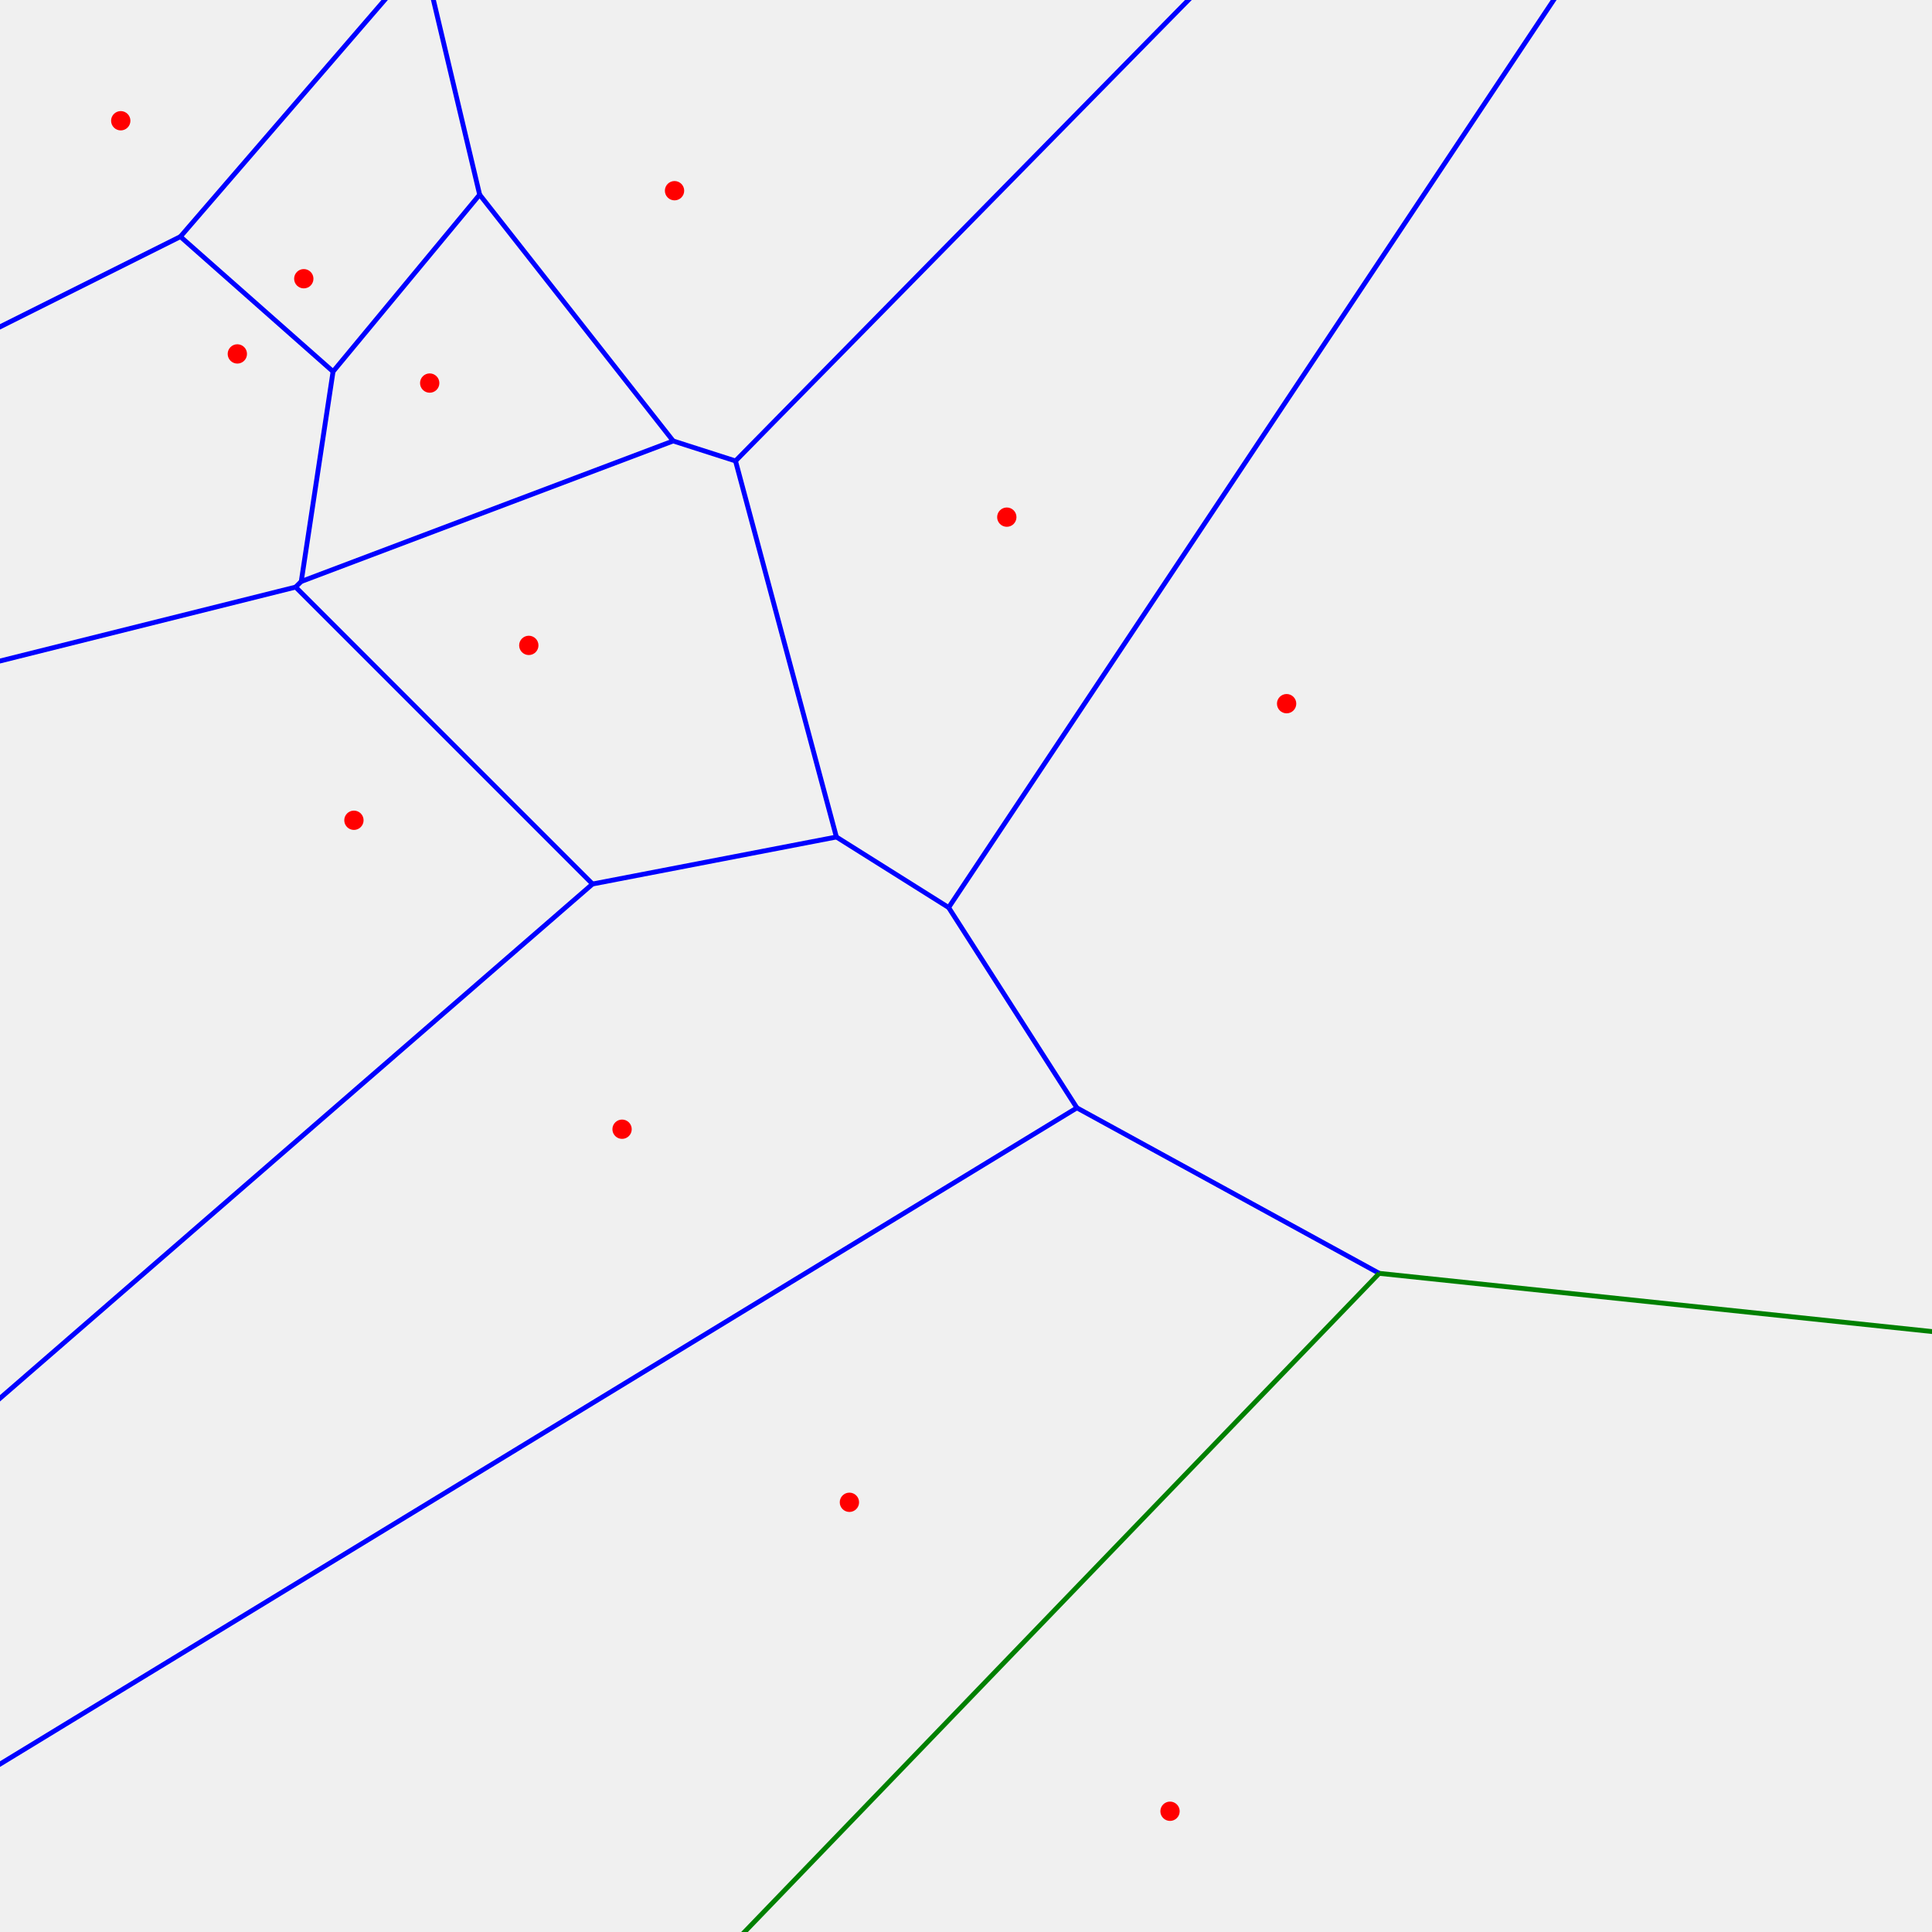
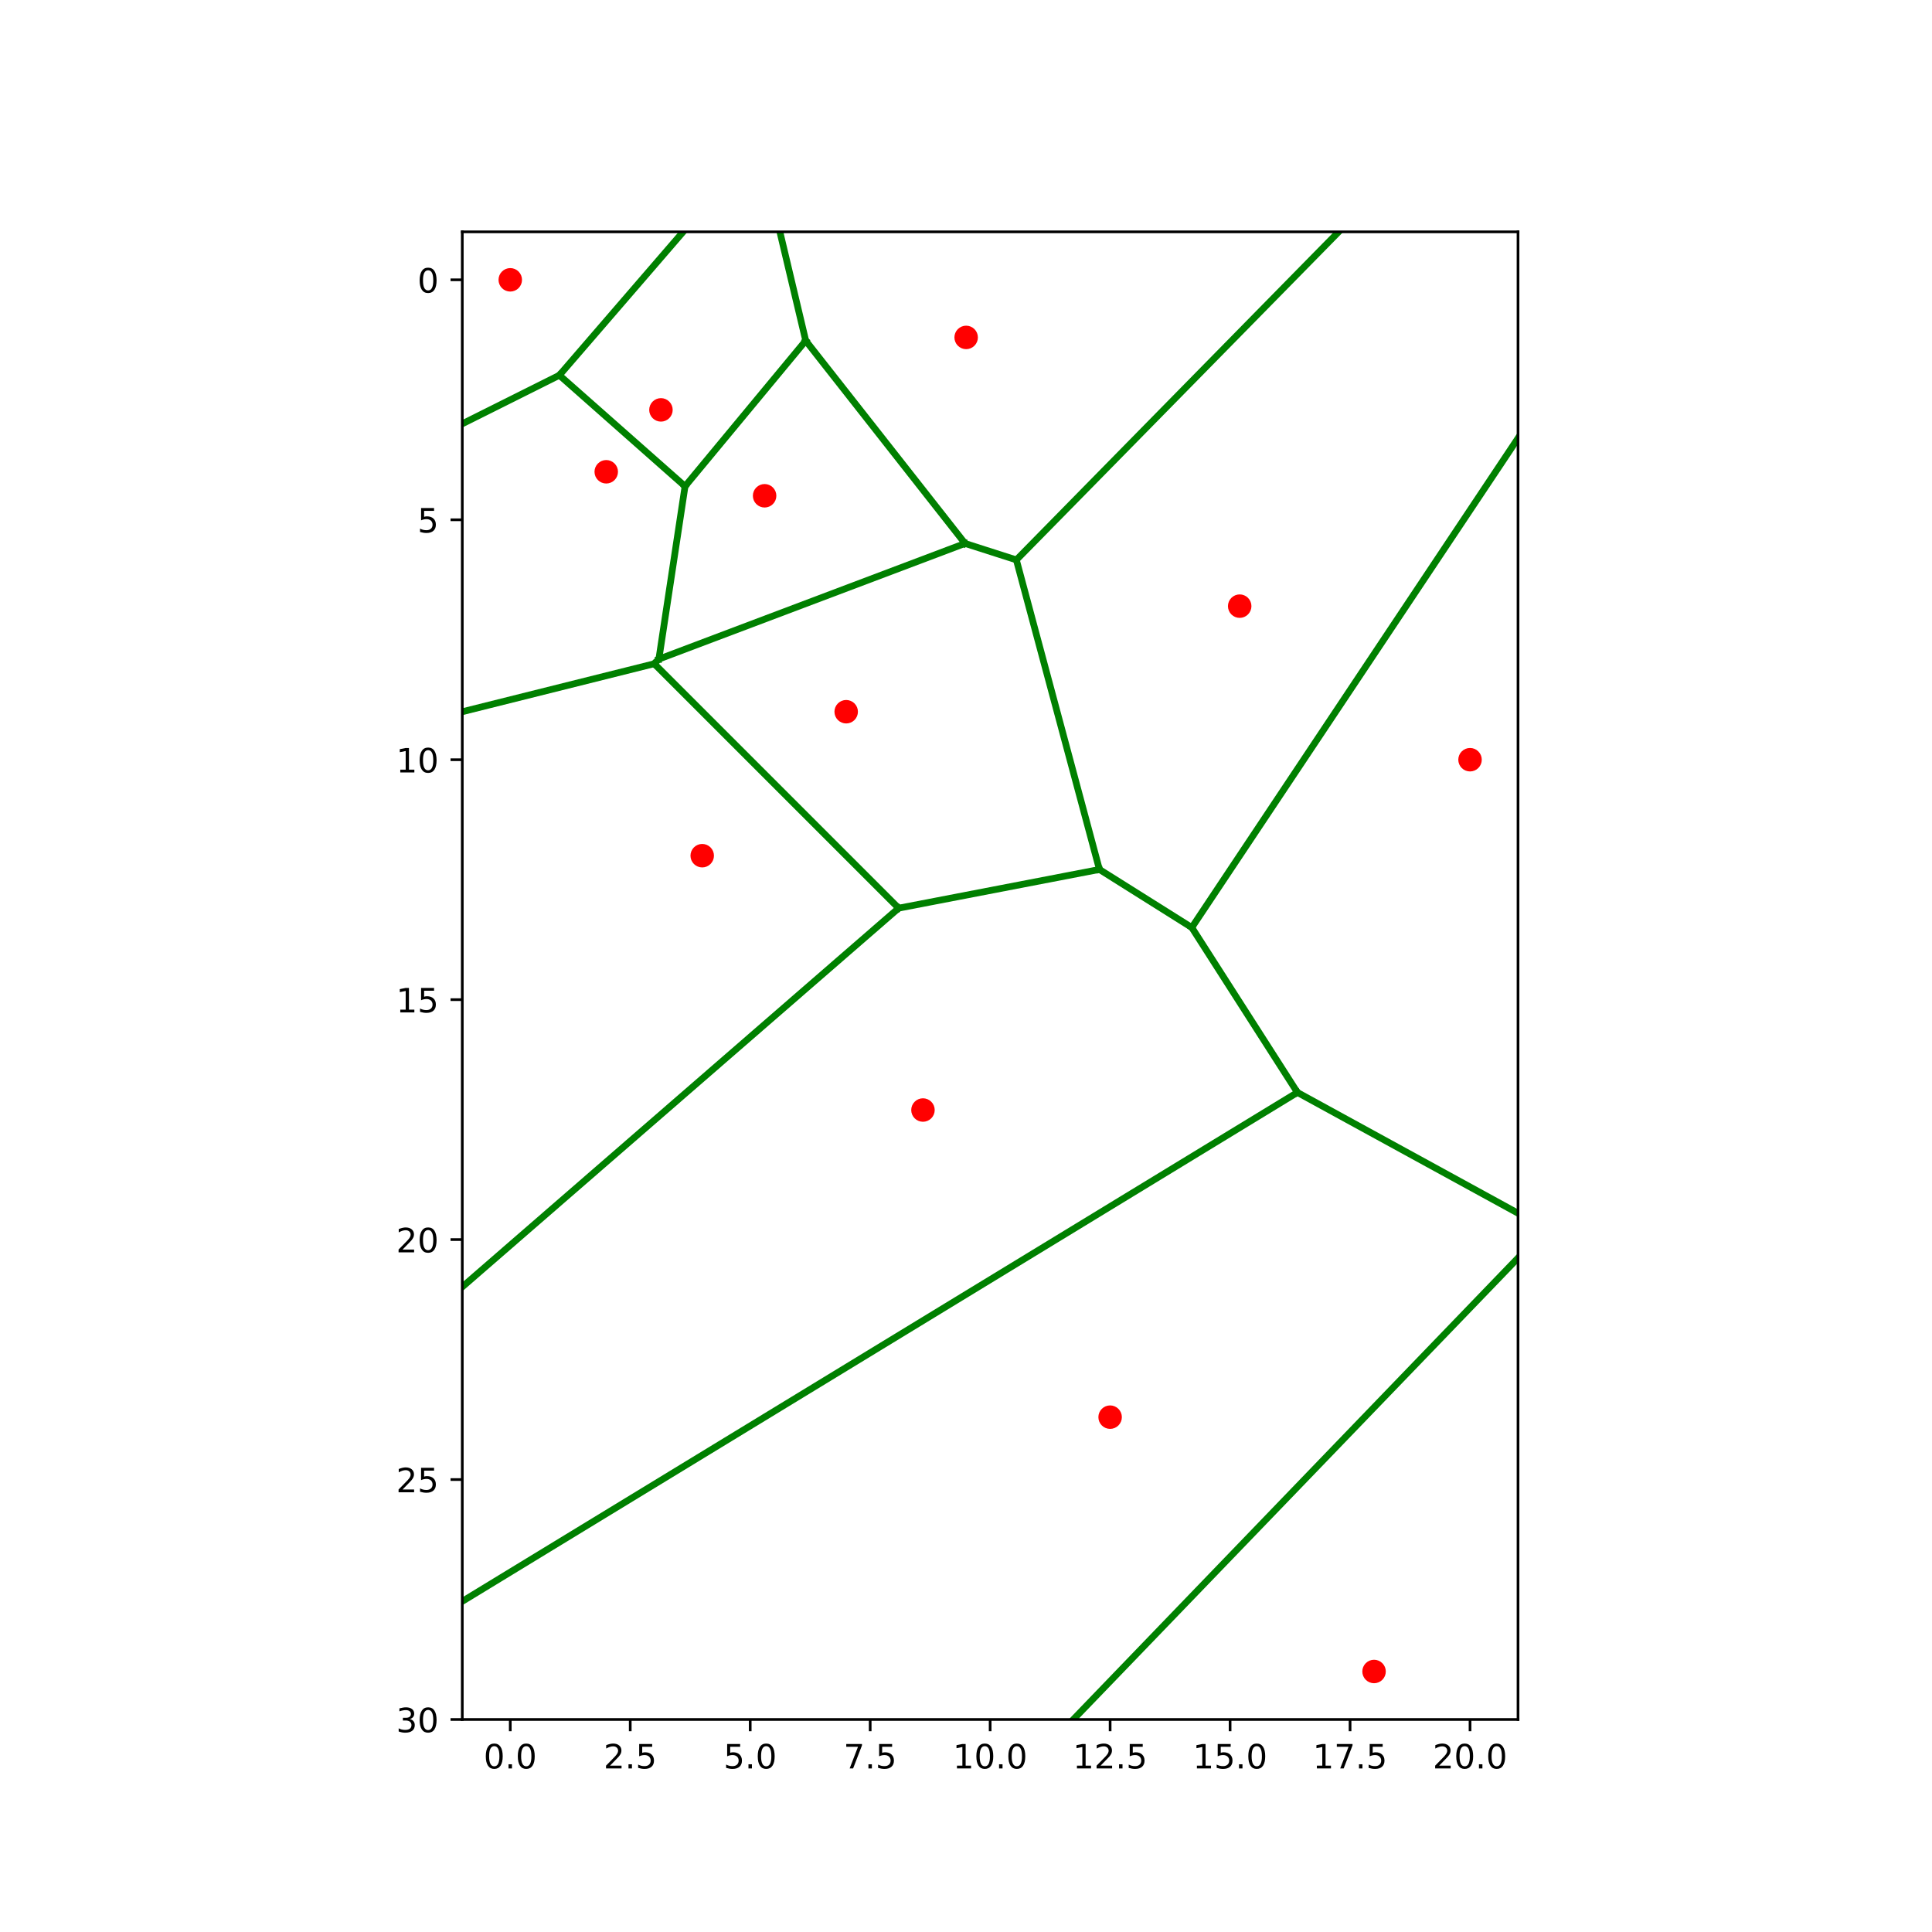
- <svg xmlns="http://www.w3.org/2000/svg" width="800" height="800" viewBox="0 0 800 800">
+ <svg xmlns="http://www.w3.org/2000/svg" xmlns:xlink="http://www.w3.org/1999/xlink" width="576pt" height="576pt" viewBox="0 0 576 576" version="1.1">
  <defs>
- </defs>
-   <circle cx="98.276" cy="146.552" r="4" fill="red" />
-   <circle cx="177.931" cy="158.621" r="4" fill="red" />
-   <circle cx="484.483" cy="750.0" r="4" fill="red" />
-   <circle cx="351.724" cy="622.069" r="4" fill="red" />
-   <circle cx="218.966" cy="267.241" r="4" fill="red" />
-   <circle cx="416.897" cy="214.138" r="4" fill="red" />
-   <circle cx="50.0" cy="50.0" r="4" fill="red" />
-   <circle cx="125.793" cy="115.414" r="4" fill="red" />
-   <circle cx="532.759" cy="291.379" r="4" fill="red" />
-   <circle cx="257.586" cy="467.586" r="4" fill="red" />
-   <circle cx="146.552" cy="339.655" r="4" fill="red" />
-   <circle cx="279.31" cy="78.966" r="4" fill="red" />
-   <path d="M137.912,153.851 L124.741,240.776" stroke="blue" stroke-width="2" />
-   <path d="M122.414,243.103 L124.741,240.776" stroke="blue" stroke-width="2" />
-   <path d="M278.75,182.595 L124.741,240.776" stroke="blue" stroke-width="2" />
-   <path d="M137.912,153.851 L74.704,97.993" stroke="blue" stroke-width="2" />
-   <path d="M137.912,153.851 L198.613,80.602" stroke="blue" stroke-width="2" />
-   <path d="M122.414,243.103 L-553.448,412.069" stroke="blue" stroke-width="2" />
-   <path d="M122.414,243.103 L245.359,366.048" stroke="blue" stroke-width="2" />
-   <path d="M-553.448,412.069 L74.704,97.993" stroke="blue" stroke-width="2" />
-   <path d="M175.119,-18.355 L74.704,97.993" stroke="blue" stroke-width="2" />
-   <path d="M198.613,80.602 L278.75,182.595" stroke="blue" stroke-width="2" />
-   <path d="M304.564,190.868 L278.75,182.595" stroke="blue" stroke-width="2" />
-   <path d="M198.613,80.602 L175.119,-18.355" stroke="blue" stroke-width="2" />
-   <path d="M571.098,527.266 L445.925,458.741" stroke="blue" stroke-width="2" />
-   <path d="M445.925,458.741 L-585.867,1087.489" stroke="blue" stroke-width="2" />
-   <path d="M445.925,458.741 L392.807,375.789" stroke="blue" stroke-width="2" />
-   <path d="M245.359,366.048 L-585.867,1087.489" stroke="blue" stroke-width="2" />
-   <path d="M304.564,190.868 L346.341,346.582" stroke="blue" stroke-width="2" />
-   <path d="M346.341,346.582 L245.359,366.048" stroke="blue" stroke-width="2" />
-   <path d="M346.341,346.582 L392.807,375.789" stroke="blue" stroke-width="2" />
-   <path d="M962.637,-478.956 L304.564,190.868" stroke="blue" stroke-width="2" />
-   <path d="M962.637,-478.956 L392.807,375.789" stroke="blue" stroke-width="2" />
-   <path d="M-553.448,412.069 L-58484.483,19722.414" stroke="green" stroke-width="2" />
-   <path d="M571.098,527.266 L-25015.109,27078.99" stroke="green" stroke-width="2" />
-   <path d="M571.098,527.266 L92295.236,10182.439" stroke="green" stroke-width="2" />
-   <path d="M-585.867,1087.489 L-57068.625,42121.972" stroke="green" stroke-width="2" />
-   <path d="M962.637,-478.956 L43445.396,-51168.611" stroke="green" stroke-width="2" />
-   <path d="M175.119,-18.355 L5968.222,-45880.424" stroke="green" stroke-width="2" />
+     <style type="text/css">*{stroke-linejoin: round; stroke-linecap: butt}</style>
+   </defs>
+   <g id="figure_1">
+     <g id="patch_1">
+       <path d="M 0 576  L 576 576  L 576 0  L 0 0  z " style="fill: #ffffff" />
+     </g>
+     <g id="axes_1">
+       <g id="patch_2">
+         <path d="M 137.822 512.64  L 452.578 512.64  L 452.578 69.12  L 137.822 69.12  z " style="fill: #ffffff" />
+       </g>
+       <g id="matplotlib.axis_1">
+         <g id="xtick_1">
+           <g id="line2d_1">
+             <defs>
+               <path id="m9c51761fcc" d="M 0 0  L 0 3.5  " style="stroke: #000000; stroke-width: 0.8" />
+             </defs>
+             <g>
+               <use xlink:href="#m9c51761fcc" x="152.129" y="512.64" style="stroke: #000000; stroke-width: 0.8" />
+             </g>
+           </g>
+           <g id="text_1">
+             <g transform="translate(144.1775 527.2384) scale(0.1 -0.1)">
+               <defs>
+                 <path id="DejaVuSans-30" d="M 2034 4250  Q 1547 4250 1301 3770  Q 1056 3291 1056 2328  Q 1056 1369 1301 889  Q 1547 409 2034 409  Q 2525 409 2770 889  Q 3016 1369 3016 2328  Q 3016 3291 2770 3770  Q 2525 4250 2034 4250  z M 2034 4750  Q 2819 4750 3233 4129  Q 3647 3509 3647 2328  Q 3647 1150 3233 529  Q 2819 -91 2034 -91  Q 1250 -91 836 529  Q 422 1150 422 2328  Q 422 3509 836 4129  Q 1250 4750 2034 4750  z " transform="scale(0.015625)" />
+                 <path id="DejaVuSans-2e" d="M 684 794  L 1344 794  L 1344 0  L 684 0  L 684 794  z " transform="scale(0.015625)" />
+               </defs>
+               <use xlink:href="#DejaVuSans-30" />
+               <use xlink:href="#DejaVuSans-2e" transform="translate(63.62305 0)" />
+               <use xlink:href="#DejaVuSans-30" transform="translate(95.41016 0)" />
+             </g>
+           </g>
+         </g>
+         <g id="xtick_2">
+           <g id="line2d_2">
+             <g>
+               <use xlink:href="#m9c51761fcc" x="187.897" y="512.64" style="stroke: #000000; stroke-width: 0.8" />
+             </g>
+           </g>
+           <g id="text_2">
+             <g transform="translate(179.9452 527.2384) scale(0.1 -0.1)">
+               <defs>
+                 <path id="DejaVuSans-32" d="M 1228 531  L 3431 531  L 3431 0  L 469 0  L 469 531  Q 828 903 1448 1529  Q 2069 2156 2228 2338  Q 2531 2678 2651 2914  Q 2772 3150 2772 3378  Q 2772 3750 2511 3984  Q 2250 4219 1831 4219  Q 1534 4219 1204 4116  Q 875 4013 500 3803  L 500 4441  Q 881 4594 1212 4672  Q 1544 4750 1819 4750  Q 2544 4750 2975 4387  Q 3406 4025 3406 3419  Q 3406 3131 3298 2873  Q 3191 2616 2906 2266  Q 2828 2175 2409 1742  Q 1991 1309 1228 531  z " transform="scale(0.015625)" />
+                 <path id="DejaVuSans-35" d="M 691 4666  L 3169 4666  L 3169 4134  L 1269 4134  L 1269 2991  Q 1406 3038 1543 3061  Q 1681 3084 1819 3084  Q 2600 3084 3056 2656  Q 3513 2228 3513 1497  Q 3513 744 3044 326  Q 2575 -91 1722 -91  Q 1428 -91 1123 -41  Q 819 9 494 109  L 494 744  Q 775 591 1075 516  Q 1375 441 1709 441  Q 2250 441 2565 725  Q 2881 1009 2881 1497  Q 2881 1984 2565 2268  Q 2250 2553 1709 2553  Q 1456 2553 1204 2497  Q 953 2441 691 2322  L 691 4666  z " transform="scale(0.015625)" />
+               </defs>
+               <use xlink:href="#DejaVuSans-32" />
+               <use xlink:href="#DejaVuSans-2e" transform="translate(63.62305 0)" />
+               <use xlink:href="#DejaVuSans-35" transform="translate(95.41016 0)" />
+             </g>
+           </g>
+         </g>
+         <g id="xtick_3">
+           <g id="line2d_3">
+             <g>
+               <use xlink:href="#m9c51761fcc" x="223.665" y="512.64" style="stroke: #000000; stroke-width: 0.8" />
+             </g>
+           </g>
+           <g id="text_3">
+             <g transform="translate(215.713 527.2384) scale(0.1 -0.1)">
+               <use xlink:href="#DejaVuSans-35" />
+               <use xlink:href="#DejaVuSans-2e" transform="translate(63.62305 0)" />
+               <use xlink:href="#DejaVuSans-30" transform="translate(95.41016 0)" />
+             </g>
+           </g>
+         </g>
+         <g id="xtick_4">
+           <g id="line2d_4">
+             <g>
+               <use xlink:href="#m9c51761fcc" x="259.432" y="512.64" style="stroke: #000000; stroke-width: 0.8" />
+             </g>
+           </g>
+           <g id="text_4">
+             <g transform="translate(251.4807 527.2384) scale(0.1 -0.1)">
+               <defs>
+                 <path id="DejaVuSans-37" d="M 525 4666  L 3525 4666  L 3525 4397  L 1831 0  L 1172 0  L 2766 4134  L 525 4134  L 525 4666  z " transform="scale(0.015625)" />
+               </defs>
+               <use xlink:href="#DejaVuSans-37" />
+               <use xlink:href="#DejaVuSans-2e" transform="translate(63.62305 0)" />
+               <use xlink:href="#DejaVuSans-35" transform="translate(95.41016 0)" />
+             </g>
+           </g>
+         </g>
+         <g id="xtick_5">
+           <g id="line2d_5">
+             <g>
+               <use xlink:href="#m9c51761fcc" x="295.2" y="512.64" style="stroke: #000000; stroke-width: 0.8" />
+             </g>
+           </g>
+           <g id="text_5">
+             <g transform="translate(284.0672 527.2384) scale(0.1 -0.1)">
+               <defs>
+                 <path id="DejaVuSans-31" d="M 794 531  L 1825 531  L 1825 4091  L 703 3866  L 703 4441  L 1819 4666  L 2450 4666  L 2450 531  L 3481 531  L 3481 0  L 794 0  L 794 531  z " transform="scale(0.015625)" />
+               </defs>
+               <use xlink:href="#DejaVuSans-31" />
+               <use xlink:href="#DejaVuSans-30" transform="translate(63.62305 0)" />
+               <use xlink:href="#DejaVuSans-2e" transform="translate(127.2461 0)" />
+               <use xlink:href="#DejaVuSans-30" transform="translate(159.0332 0)" />
+             </g>
+           </g>
+         </g>
+         <g id="xtick_6">
+           <g id="line2d_6">
+             <g>
+               <use xlink:href="#m9c51761fcc" x="330.968" y="512.64" style="stroke: #000000; stroke-width: 0.8" />
+             </g>
+           </g>
+           <g id="text_6">
+             <g transform="translate(319.8349 527.2384) scale(0.1 -0.1)">
+               <use xlink:href="#DejaVuSans-31" />
+               <use xlink:href="#DejaVuSans-32" transform="translate(63.62305 0)" />
+               <use xlink:href="#DejaVuSans-2e" transform="translate(127.2461 0)" />
+               <use xlink:href="#DejaVuSans-35" transform="translate(159.0332 0)" />
+             </g>
+           </g>
+         </g>
+         <g id="xtick_7">
+           <g id="line2d_7">
+             <g>
+               <use xlink:href="#m9c51761fcc" x="366.735" y="512.64" style="stroke: #000000; stroke-width: 0.8" />
+             </g>
+           </g>
+           <g id="text_7">
+             <g transform="translate(355.6027 527.2384) scale(0.1 -0.1)">
+               <use xlink:href="#DejaVuSans-31" />
+               <use xlink:href="#DejaVuSans-35" transform="translate(63.62305 0)" />
+               <use xlink:href="#DejaVuSans-2e" transform="translate(127.2461 0)" />
+               <use xlink:href="#DejaVuSans-30" transform="translate(159.0332 0)" />
+             </g>
+           </g>
+         </g>
+         <g id="xtick_8">
+           <g id="line2d_8">
+             <g>
+               <use xlink:href="#m9c51761fcc" x="402.503" y="512.64" style="stroke: #000000; stroke-width: 0.8" />
+             </g>
+           </g>
+           <g id="text_8">
+             <g transform="translate(391.3704 527.2384) scale(0.1 -0.1)">
+               <use xlink:href="#DejaVuSans-31" />
+               <use xlink:href="#DejaVuSans-37" transform="translate(63.62305 0)" />
+               <use xlink:href="#DejaVuSans-2e" transform="translate(127.2461 0)" />
+               <use xlink:href="#DejaVuSans-35" transform="translate(159.0332 0)" />
+             </g>
+           </g>
+         </g>
+         <g id="xtick_9">
+           <g id="line2d_9">
+             <g>
+               <use xlink:href="#m9c51761fcc" x="438.271" y="512.64" style="stroke: #000000; stroke-width: 0.8" />
+             </g>
+           </g>
+           <g id="text_9">
+             <g transform="translate(427.1382 527.2384) scale(0.1 -0.1)">
+               <use xlink:href="#DejaVuSans-32" />
+               <use xlink:href="#DejaVuSans-30" transform="translate(63.62305 0)" />
+               <use xlink:href="#DejaVuSans-2e" transform="translate(127.2461 0)" />
+               <use xlink:href="#DejaVuSans-30" transform="translate(159.0332 0)" />
+             </g>
+           </g>
+         </g>
+       </g>
+       <g id="matplotlib.axis_2">
+         <g id="ytick_1">
+           <g id="line2d_10">
+             <defs>
+               <path id="m4cdf37196b" d="M 0 0  L -3.5 0  " style="stroke: #000000; stroke-width: 0.8" />
+             </defs>
+             <g>
+               <use xlink:href="#m4cdf37196b" x="137.822" y="83.427" style="stroke: #000000; stroke-width: 0.8" />
+             </g>
+           </g>
+           <g id="text_10">
+             <g transform="translate(124.4594 87.22632) scale(0.1 -0.1)">
+               <use xlink:href="#DejaVuSans-30" />
+             </g>
+           </g>
+         </g>
+         <g id="ytick_2">
+           <g id="line2d_11">
+             <g>
+               <use xlink:href="#m4cdf37196b" x="137.822" y="154.963" style="stroke: #000000; stroke-width: 0.8" />
+             </g>
+           </g>
+           <g id="text_11">
+             <g transform="translate(124.4594 158.7618) scale(0.1 -0.1)">
+               <use xlink:href="#DejaVuSans-35" />
+             </g>
+           </g>
+         </g>
+         <g id="ytick_3">
+           <g id="line2d_12">
+             <g>
+               <use xlink:href="#m4cdf37196b" x="137.822" y="226.498" style="stroke: #000000; stroke-width: 0.8" />
+             </g>
+           </g>
+           <g id="text_12">
+             <g transform="translate(118.0969 230.2973) scale(0.1 -0.1)">
+               <use xlink:href="#DejaVuSans-31" />
+               <use xlink:href="#DejaVuSans-30" transform="translate(63.62305 0)" />
+             </g>
+           </g>
+         </g>
+         <g id="ytick_4">
+           <g id="line2d_13">
+             <g>
+               <use xlink:href="#m4cdf37196b" x="137.822" y="298.034" style="stroke: #000000; stroke-width: 0.8" />
+             </g>
+           </g>
+           <g id="text_13">
+             <g transform="translate(118.0969 301.8328) scale(0.1 -0.1)">
+               <use xlink:href="#DejaVuSans-31" />
+               <use xlink:href="#DejaVuSans-35" transform="translate(63.62305 0)" />
+             </g>
+           </g>
+         </g>
+         <g id="ytick_5">
+           <g id="line2d_14">
+             <g>
+               <use xlink:href="#m4cdf37196b" x="137.822" y="369.569" style="stroke: #000000; stroke-width: 0.8" />
+             </g>
+           </g>
+           <g id="text_14">
+             <g transform="translate(118.0969 373.3683) scale(0.1 -0.1)">
+               <use xlink:href="#DejaVuSans-32" />
+               <use xlink:href="#DejaVuSans-30" transform="translate(63.62305 0)" />
+             </g>
+           </g>
+         </g>
+         <g id="ytick_6">
+           <g id="line2d_15">
+             <g>
+               <use xlink:href="#m4cdf37196b" x="137.822" y="441.105" style="stroke: #000000; stroke-width: 0.8" />
+             </g>
+           </g>
+           <g id="text_15">
+             <g transform="translate(118.0969 444.9037) scale(0.1 -0.1)">
+               <use xlink:href="#DejaVuSans-32" />
+               <use xlink:href="#DejaVuSans-35" transform="translate(63.62305 0)" />
+             </g>
+           </g>
+         </g>
+         <g id="ytick_7">
+           <g id="line2d_16">
+             <g>
+               <use xlink:href="#m4cdf37196b" x="137.822" y="512.64" style="stroke: #000000; stroke-width: 0.8" />
+             </g>
+           </g>
+           <g id="text_16">
+             <g transform="translate(118.0969 516.4392) scale(0.1 -0.1)">
+               <defs>
+                 <path id="DejaVuSans-33" d="M 2597 2516  Q 3050 2419 3304 2112  Q 3559 1806 3559 1356  Q 3559 666 3084 287  Q 2609 -91 1734 -91  Q 1441 -91 1130 -33  Q 819 25 488 141  L 488 750  Q 750 597 1062 519  Q 1375 441 1716 441  Q 2309 441 2620 675  Q 2931 909 2931 1356  Q 2931 1769 2642 2001  Q 2353 2234 1838 2234  L 1294 2234  L 1294 2753  L 1863 2753  Q 2328 2753 2575 2939  Q 2822 3125 2822 3475  Q 2822 3834 2567 4026  Q 2313 4219 1838 4219  Q 1578 4219 1281 4162  Q 984 4106 628 3988  L 628 4550  Q 988 4650 1302 4700  Q 1616 4750 1894 4750  Q 2613 4750 3031 4423  Q 3450 4097 3450 3541  Q 3450 3153 3228 2886  Q 3006 2619 2597 2516  z " transform="scale(0.015625)" />
+               </defs>
+               <use xlink:href="#DejaVuSans-33" />
+               <use xlink:href="#DejaVuSans-30" transform="translate(63.62305 0)" />
+             </g>
+           </g>
+         </g>
+       </g>
+       <g id="line2d_17">
+         <defs>
+           <path id="md72038ad0e" d="M 0 3  C 0.796 3 1.559 2.684 2.121 2.121  C 2.684 1.559 3 0.796 3 0  C 3 -0.796 2.684 -1.559 2.121 -2.121  C 1.559 -2.684 0.796 -3 0 -3  C -0.796 -3 -1.559 -2.684 -2.121 -2.121  C -2.684 -1.559 -3 -0.796 -3 0  C -3 0.796 -2.684 1.559 -2.121 2.121  C -1.559 2.684 -0.796 3 0 3  z " style="stroke: #ff0000" />
+         </defs>
+         <g clip-path="url(#p1bd0af35a1)">
+           <use xlink:href="#md72038ad0e" x="180.743" y="140.655" style="fill: #ff0000; stroke: #ff0000" />
+         </g>
+       </g>
+       <g id="line2d_18">
+         <g clip-path="url(#p1bd0af35a1)">
+           <use xlink:href="#md72038ad0e" x="227.957" y="147.809" style="fill: #ff0000; stroke: #ff0000" />
+         </g>
+       </g>
+       <g id="line2d_19">
+         <g clip-path="url(#p1bd0af35a1)">
+           <use xlink:href="#md72038ad0e" x="409.657" y="498.333" style="fill: #ff0000; stroke: #ff0000" />
+         </g>
+       </g>
+       <g id="line2d_20">
+         <g clip-path="url(#p1bd0af35a1)">
+           <use xlink:href="#md72038ad0e" x="330.968" y="422.505" style="fill: #ff0000; stroke: #ff0000" />
+         </g>
+       </g>
+       <g id="line2d_21">
+         <g clip-path="url(#p1bd0af35a1)">
+           <use xlink:href="#md72038ad0e" x="252.279" y="212.191" style="fill: #ff0000; stroke: #ff0000" />
+         </g>
+       </g>
+       <g id="line2d_22">
+         <g clip-path="url(#p1bd0af35a1)">
+           <use xlink:href="#md72038ad0e" x="369.597" y="180.715" style="fill: #ff0000; stroke: #ff0000" />
+         </g>
+       </g>
+       <g id="line2d_23">
+         <g clip-path="url(#p1bd0af35a1)">
+           <use xlink:href="#md72038ad0e" x="152.129" y="83.427" style="fill: #ff0000; stroke: #ff0000" />
+         </g>
+       </g>
+       <g id="line2d_24">
+         <g clip-path="url(#p1bd0af35a1)">
+           <use xlink:href="#md72038ad0e" x="197.053" y="122.199" style="fill: #ff0000; stroke: #ff0000" />
+         </g>
+       </g>
+       <g id="line2d_25">
+         <g clip-path="url(#p1bd0af35a1)">
+           <use xlink:href="#md72038ad0e" x="438.271" y="226.498" style="fill: #ff0000; stroke: #ff0000" />
+         </g>
+       </g>
+       <g id="line2d_26">
+         <g clip-path="url(#p1bd0af35a1)">
+           <use xlink:href="#md72038ad0e" x="275.17" y="330.94" style="fill: #ff0000; stroke: #ff0000" />
+         </g>
+       </g>
+       <g id="line2d_27">
+         <g clip-path="url(#p1bd0af35a1)">
+           <use xlink:href="#md72038ad0e" x="209.357" y="255.112" style="fill: #ff0000; stroke: #ff0000" />
+         </g>
+       </g>
+       <g id="line2d_28">
+         <g clip-path="url(#p1bd0af35a1)">
+           <use xlink:href="#md72038ad0e" x="288.046" y="100.596" style="fill: #ff0000; stroke: #ff0000" />
+         </g>
+       </g>
+       <g id="line2d_29">
+         <path d="M 204.236 144.982  L 196.43 196.504  " clip-path="url(#p1bd0af35a1)" style="fill: none; stroke: #008000; stroke-width: 2; stroke-linecap: square" />
+       </g>
+       <g id="line2d_30">
+         <path d="M 195.05 197.884  L 196.43 196.504  " clip-path="url(#p1bd0af35a1)" style="fill: none; stroke: #008000; stroke-width: 2; stroke-linecap: square" />
+       </g>
+       <g id="line2d_31">
+         <path d="M 287.715 162.019  L 196.43 196.504  " clip-path="url(#p1bd0af35a1)" style="fill: none; stroke: #008000; stroke-width: 2; stroke-linecap: square" />
+       </g>
+       <g id="line2d_32">
+         <path d="M 204.236 144.982  L 166.772 111.874  " clip-path="url(#p1bd0af35a1)" style="fill: none; stroke: #008000; stroke-width: 2; stroke-linecap: square" />
+       </g>
+       <g id="line2d_33">
+         <path d="M 204.236 144.982  L 240.216 101.566  " clip-path="url(#p1bd0af35a1)" style="fill: none; stroke: #008000; stroke-width: 2; stroke-linecap: square" />
+       </g>
+       <g id="line2d_34">
+         <path d="M 195.05 197.884  L -1 246.896  " clip-path="url(#p1bd0af35a1)" style="fill: none; stroke: #008000; stroke-width: 2; stroke-linecap: square" />
+       </g>
+       <g id="line2d_35">
+         <path d="M 195.05 197.884  L 267.923 270.756  " clip-path="url(#p1bd0af35a1)" style="fill: none; stroke: #008000; stroke-width: 2; stroke-linecap: square" />
+       </g>
+       <g id="line2d_36">
+         <path d="M -1 195.759  L 166.772 111.874  " clip-path="url(#p1bd0af35a1)" style="fill: none; stroke: #008000; stroke-width: 2; stroke-linecap: square" />
+       </g>
+       <g id="line2d_37">
+         <path d="M 226.29 42.911  L 166.772 111.874  " clip-path="url(#p1bd0af35a1)" style="fill: none; stroke: #008000; stroke-width: 2; stroke-linecap: square" />
+       </g>
+       <g id="line2d_38">
+         <path d="M 240.216 101.566  L 287.715 162.019  " clip-path="url(#p1bd0af35a1)" style="fill: none; stroke: #008000; stroke-width: 2; stroke-linecap: square" />
+       </g>
+       <g id="line2d_39">
+         <path d="M 303.015 166.923  L 287.715 162.019  " clip-path="url(#p1bd0af35a1)" style="fill: none; stroke: #008000; stroke-width: 2; stroke-linecap: square" />
+       </g>
+       <g id="line2d_40">
+         <path d="M 240.216 101.566  L 226.29 42.911  " clip-path="url(#p1bd0af35a1)" style="fill: none; stroke: #008000; stroke-width: 2; stroke-linecap: square" />
+       </g>
+       <g id="line2d_41">
+         <path d="M 460.996 366.314  L 386.803 325.697  " clip-path="url(#p1bd0af35a1)" style="fill: none; stroke: #008000; stroke-width: 2; stroke-linecap: square" />
+       </g>
+       <g id="line2d_42">
+         <path d="M 386.803 325.697  L -1 562.015  " clip-path="url(#p1bd0af35a1)" style="fill: none; stroke: #008000; stroke-width: 2; stroke-linecap: square" />
+       </g>
+       <g id="line2d_43">
+         <path d="M 386.803 325.697  L 355.319 276.53  " clip-path="url(#p1bd0af35a1)" style="fill: none; stroke: #008000; stroke-width: 2; stroke-linecap: square" />
+       </g>
+       <g id="line2d_44">
+         <path d="M 267.923 270.756  L -1 504.161  " clip-path="url(#p1bd0af35a1)" style="fill: none; stroke: #008000; stroke-width: 2; stroke-linecap: square" />
+       </g>
+       <g id="line2d_45">
+         <path d="M 303.015 166.923  L 327.777 259.218  " clip-path="url(#p1bd0af35a1)" style="fill: none; stroke: #008000; stroke-width: 2; stroke-linecap: square" />
+       </g>
+       <g id="line2d_46">
+         <path d="M 327.777 259.218  L 267.923 270.756  " clip-path="url(#p1bd0af35a1)" style="fill: none; stroke: #008000; stroke-width: 2; stroke-linecap: square" />
+       </g>
+       <g id="line2d_47">
+         <path d="M 327.777 259.218  L 355.319 276.53  " clip-path="url(#p1bd0af35a1)" style="fill: none; stroke: #008000; stroke-width: 2; stroke-linecap: square" />
+       </g>
+       <g id="line2d_48">
+         <path d="M 467.992 -1  L 303.015 166.923  " clip-path="url(#p1bd0af35a1)" style="fill: none; stroke: #008000; stroke-width: 2; stroke-linecap: square" />
+       </g>
+       <g id="line2d_49">
+         <path d="M 540.338 -1  L 355.319 276.53  " clip-path="url(#p1bd0af35a1)" style="fill: none; stroke: #008000; stroke-width: 2; stroke-linecap: square" />
+       </g>
+       <g id="line2d_50">
+         <path clip-path="url(#p1bd0af35a1)" style="fill: none; stroke: #008000; stroke-width: 2; stroke-linecap: square" />
+       </g>
+       <g id="line2d_51">
+         <path d="M 460.996 366.314  L 257.971 577  " clip-path="url(#p1bd0af35a1)" style="fill: none; stroke: #008000; stroke-width: 2; stroke-linecap: square" />
+       </g>
+       <g id="line2d_52">
+         <path d="M 460.996 366.314  L 577 378.525  " clip-path="url(#p1bd0af35a1)" style="fill: none; stroke: #008000; stroke-width: 2; stroke-linecap: square" />
+       </g>
+       <g id="line2d_53">
+         <path clip-path="url(#p1bd0af35a1)" style="fill: none; stroke: #008000; stroke-width: 2; stroke-linecap: square" />
+       </g>
+       <g id="line2d_54">
+         <path clip-path="url(#p1bd0af35a1)" style="fill: none; stroke: #008000; stroke-width: 2; stroke-linecap: square" />
+       </g>
+       <g id="line2d_55">
+         <path d="M 226.29 42.911  L 231.837 -1  " clip-path="url(#p1bd0af35a1)" style="fill: none; stroke: #008000; stroke-width: 2; stroke-linecap: square" />
+       </g>
+       <g id="patch_3">
+         <path d="M 137.822 512.64  L 137.822 69.12  " style="fill: none; stroke: #000000; stroke-width: 0.8; stroke-linejoin: miter; stroke-linecap: square" />
+       </g>
+       <g id="patch_4">
+         <path d="M 452.578 512.64  L 452.578 69.12  " style="fill: none; stroke: #000000; stroke-width: 0.8; stroke-linejoin: miter; stroke-linecap: square" />
+       </g>
+       <g id="patch_5">
+         <path d="M 137.822 512.64  L 452.578 512.64  " style="fill: none; stroke: #000000; stroke-width: 0.8; stroke-linejoin: miter; stroke-linecap: square" />
+       </g>
+       <g id="patch_6">
+         <path d="M 137.822 69.12  L 452.578 69.12  " style="fill: none; stroke: #000000; stroke-width: 0.8; stroke-linejoin: miter; stroke-linecap: square" />
+       </g>
+     </g>
+   </g>
+   <defs>
+     <clipPath id="p1bd0af35a1">
+       <rect x="137.822" y="69.12" width="314.756" height="443.52" />
+     </clipPath>
+   </defs>
</svg>
